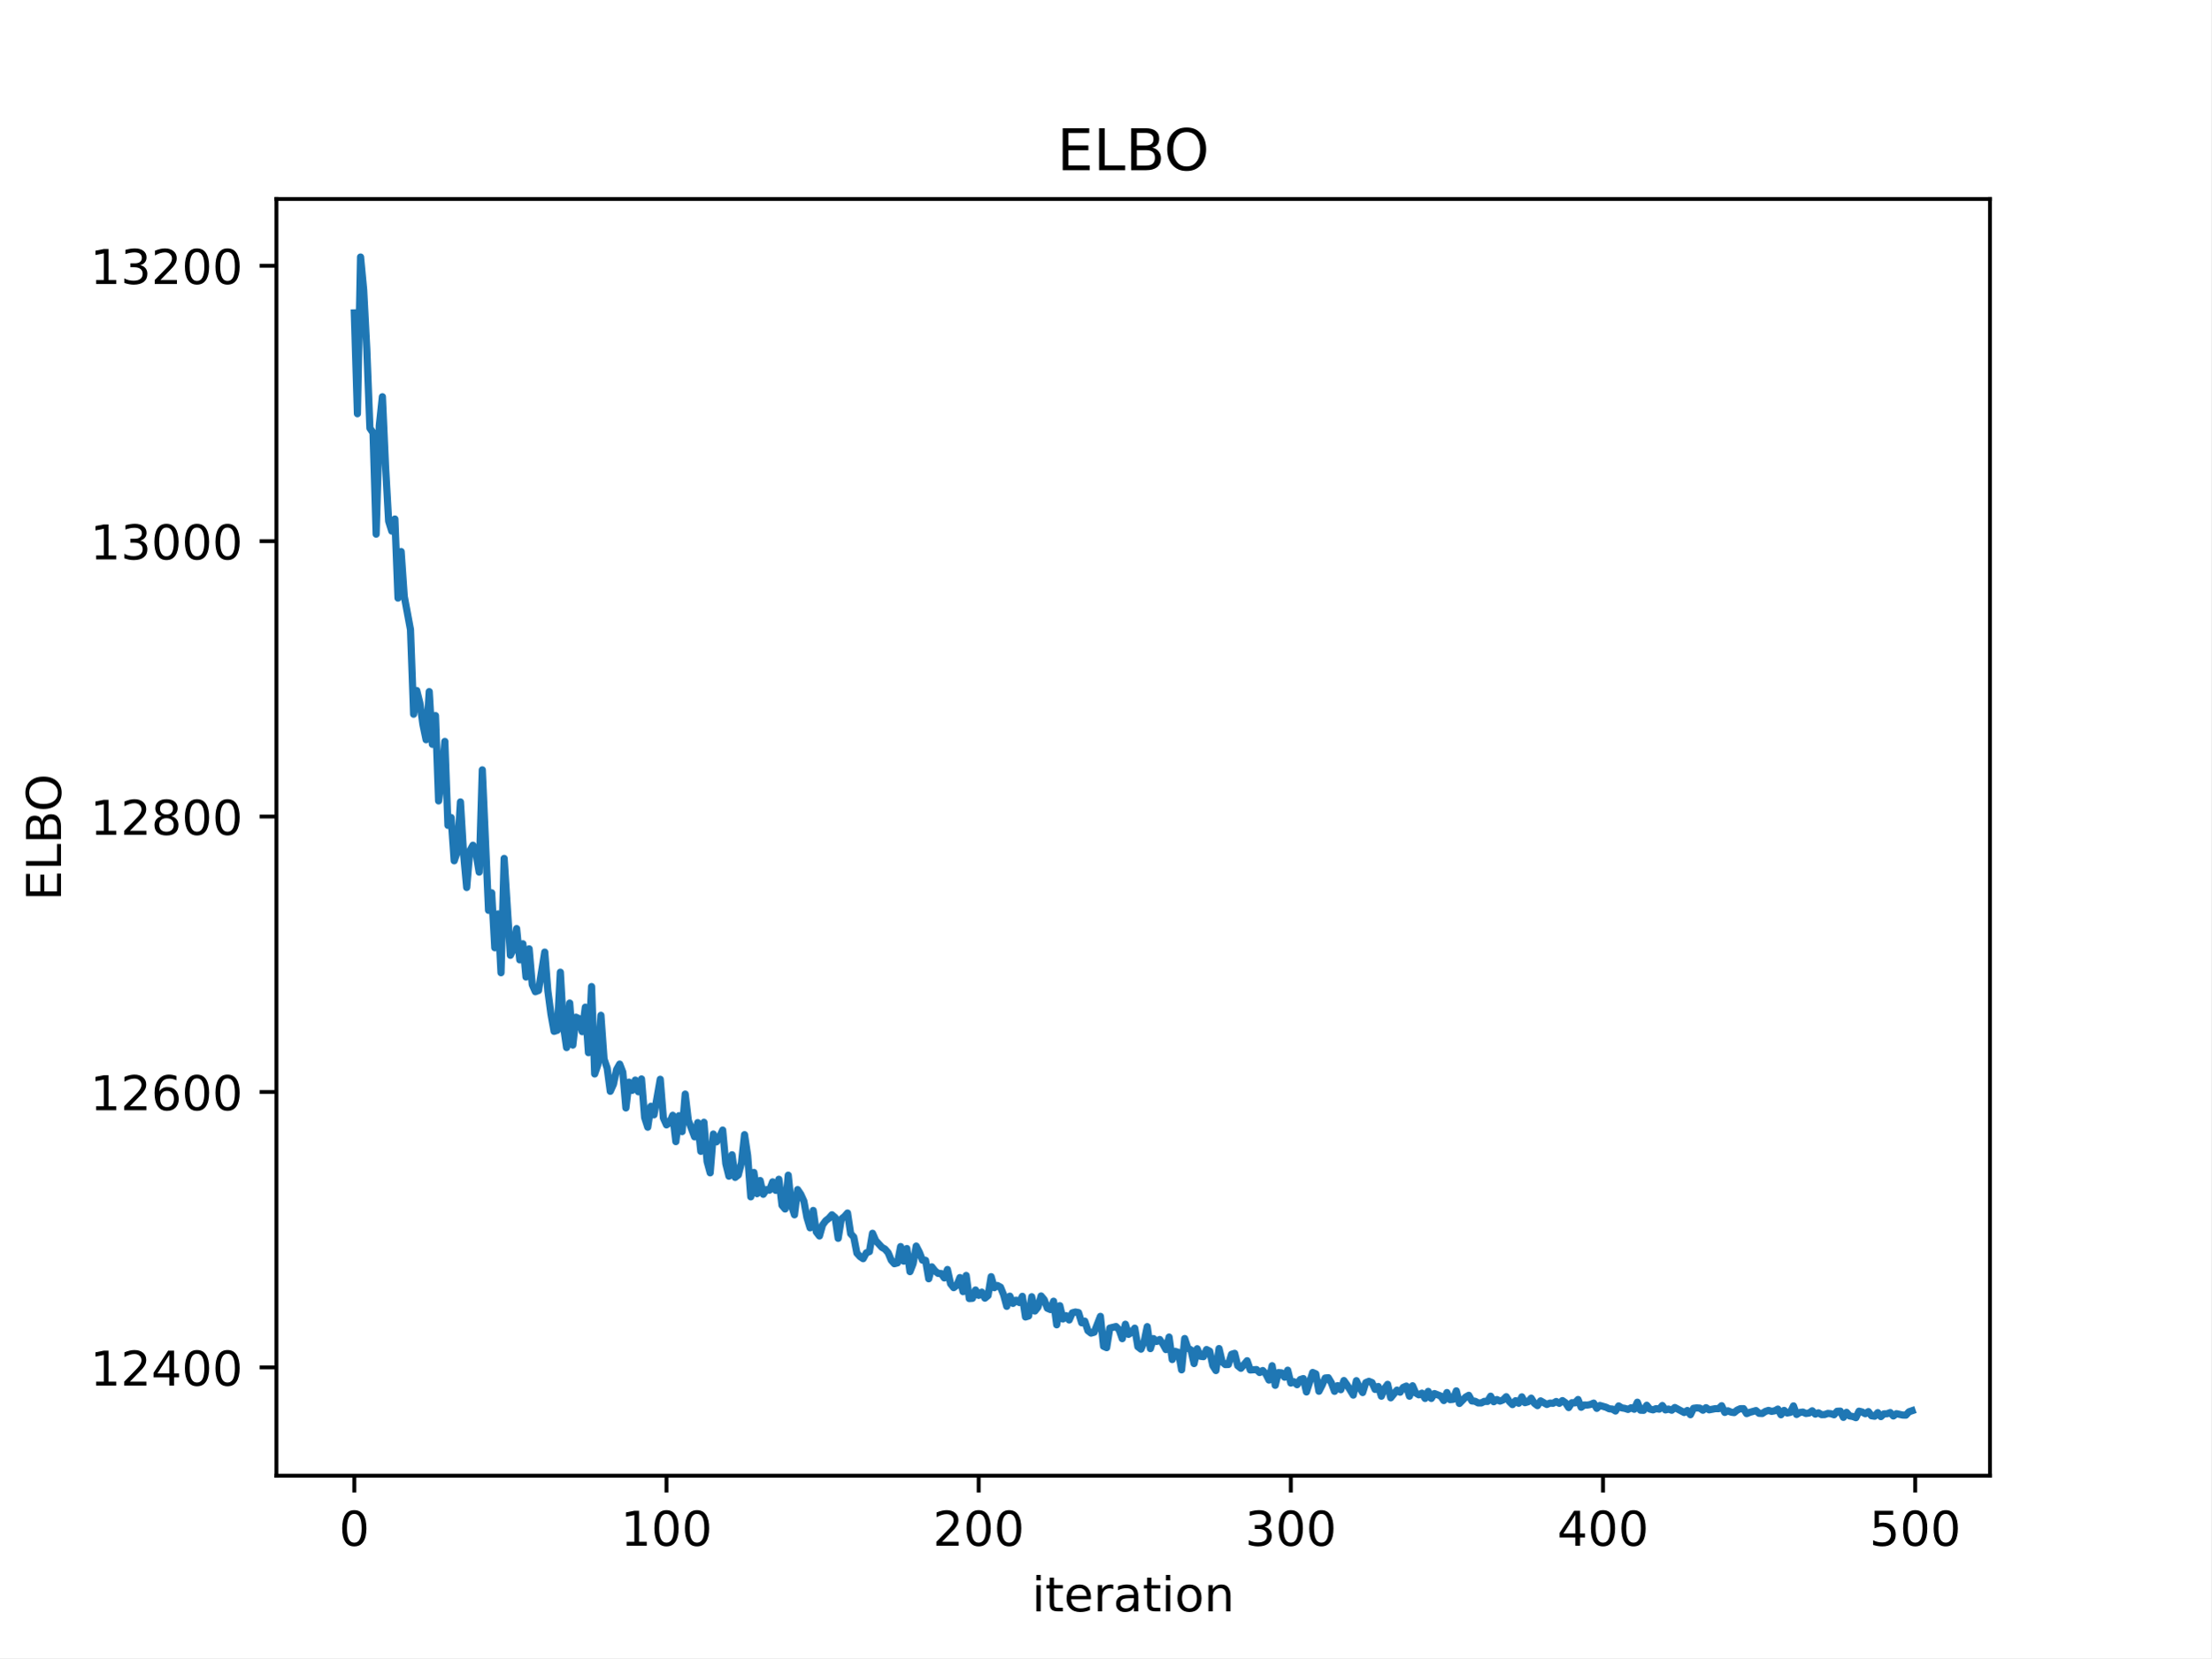
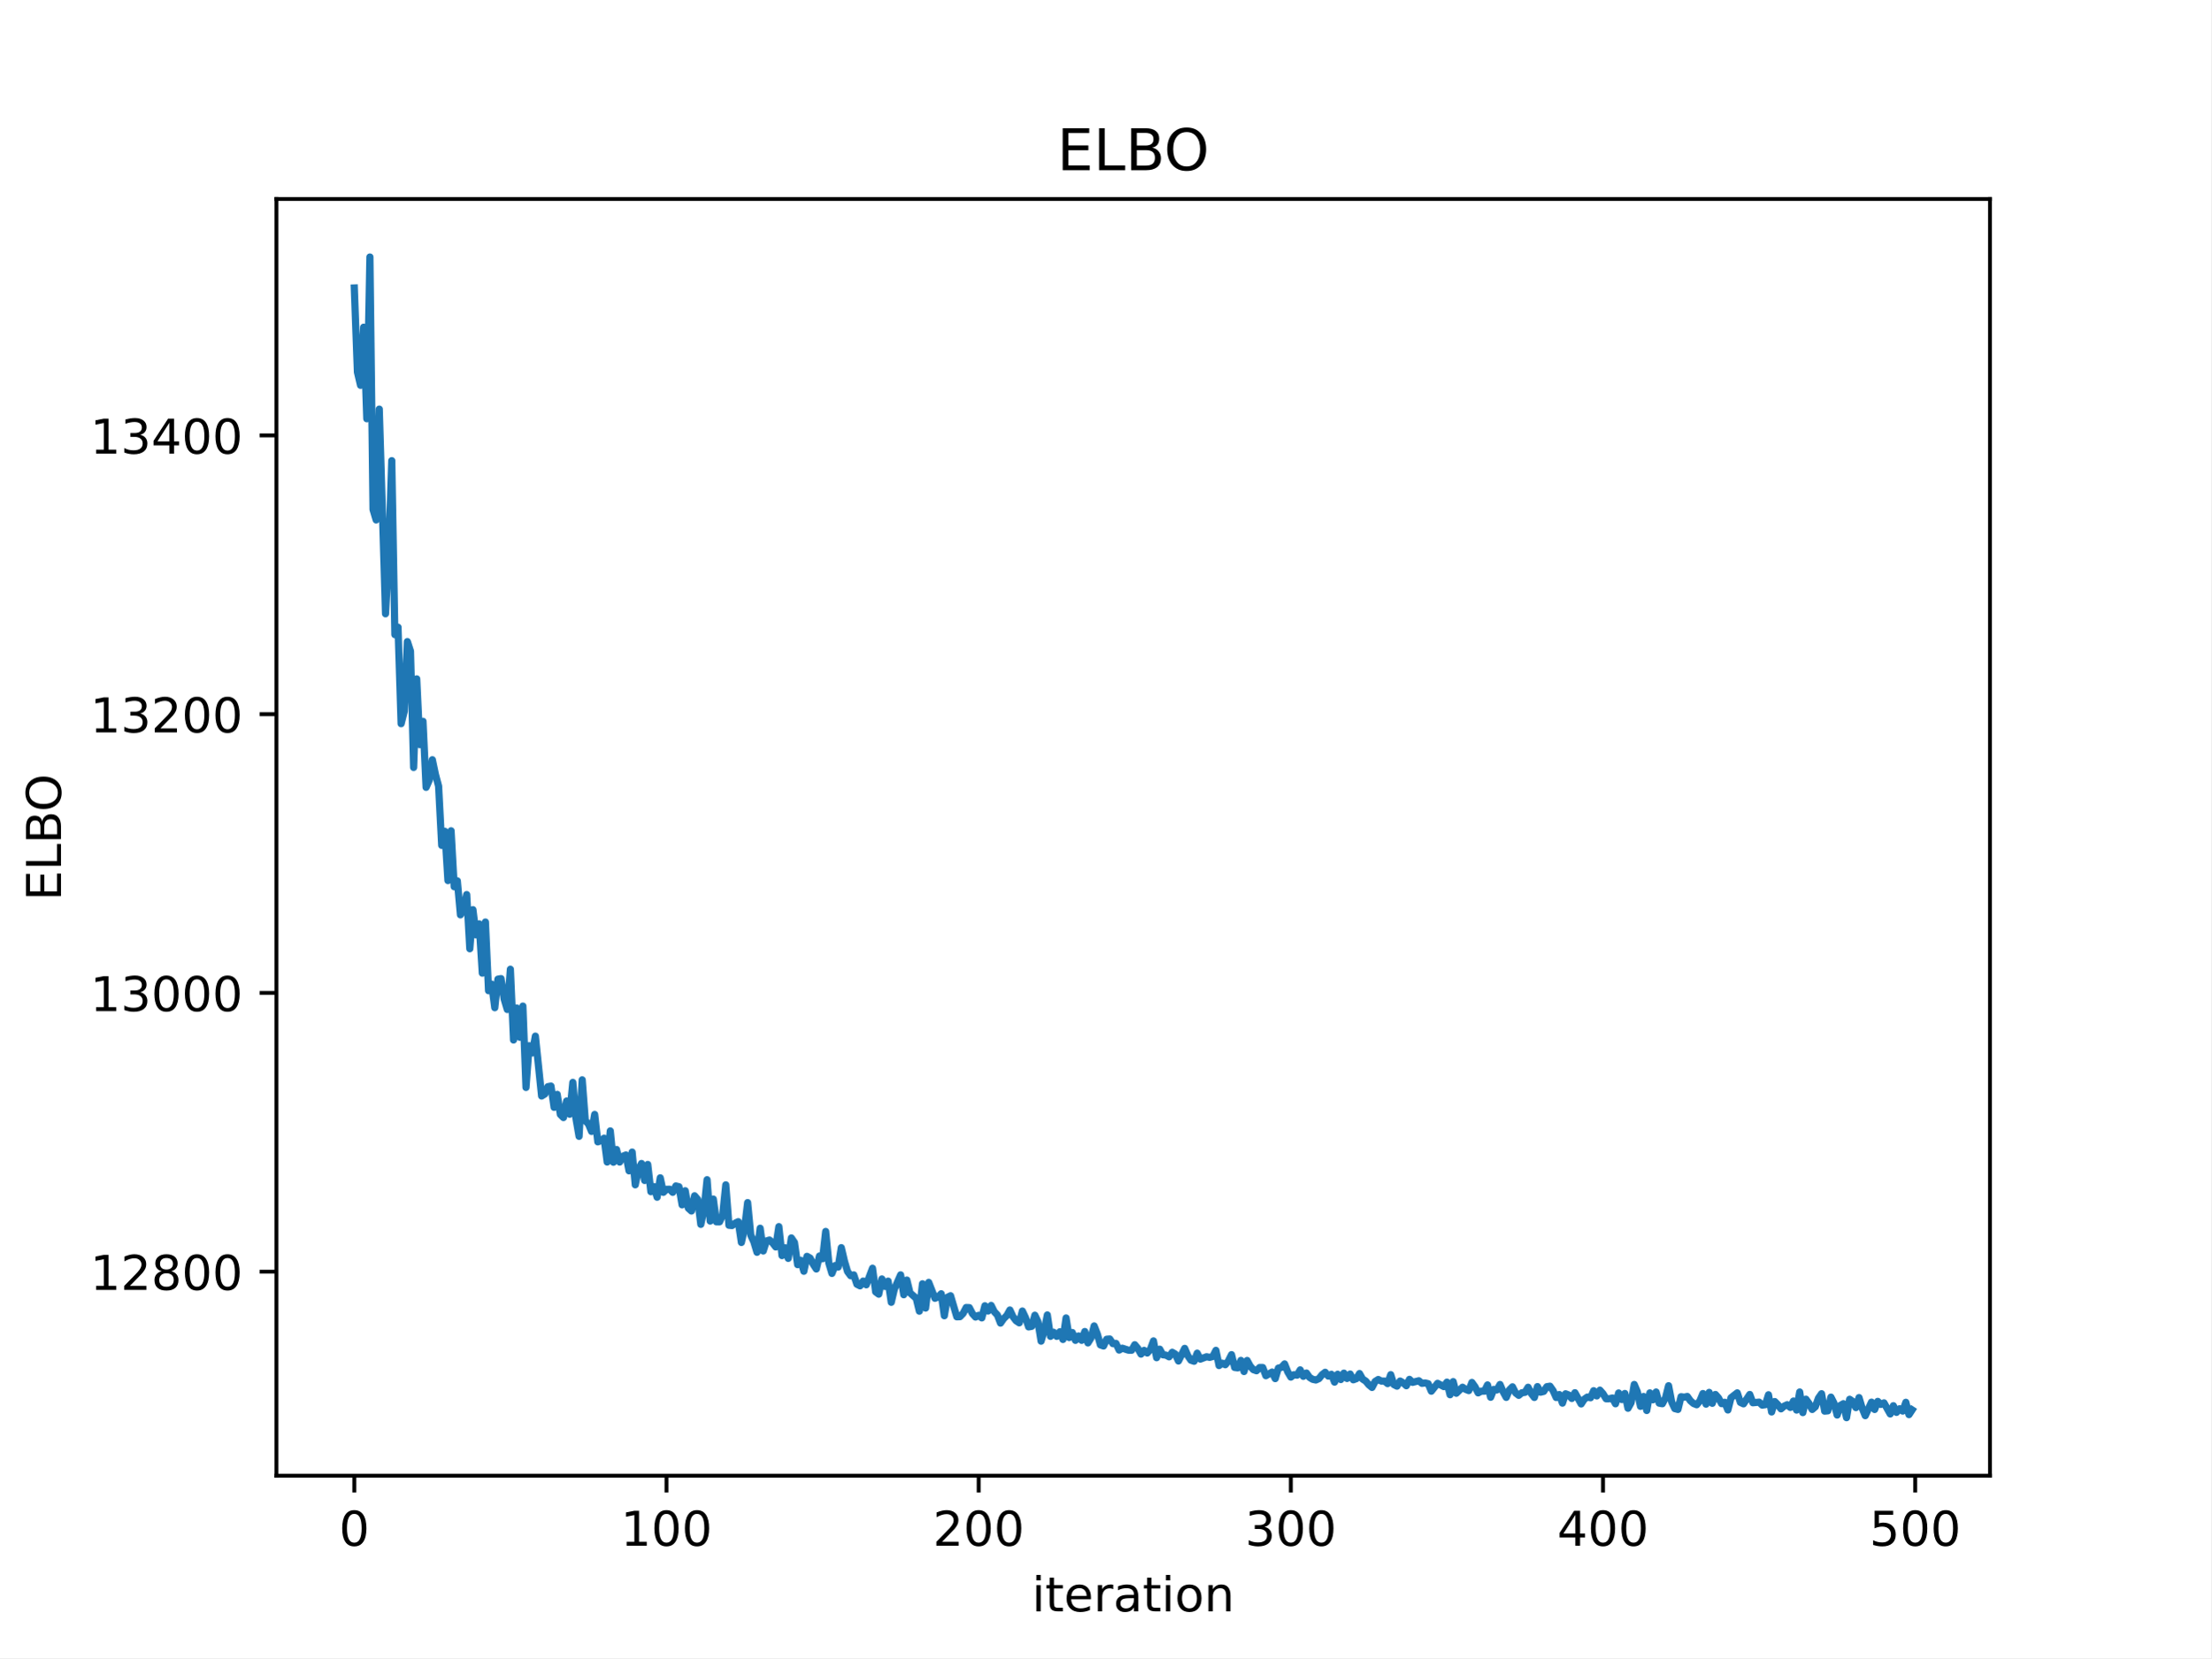
<svg xmlns="http://www.w3.org/2000/svg" xmlns:xlink="http://www.w3.org/1999/xlink" width="460.8pt" height="345.6pt" viewBox="0 0 460.8 345.6" version="1.1">
  <defs>
    <style type="text/css">*{stroke-linejoin: round; stroke-linecap: butt}</style>
  </defs>
  <g id="figure_1">
    <g id="patch_1">
      <path d="M 0 345.6  L 460.8 345.6  L 460.8 0  L 0 0  z " style="fill: #ffffff" />
    </g>
    <g id="axes_1">
      <g id="patch_2">
        <path d="M 57.6 307.584  L 414.72 307.584  L 414.72 41.472  L 57.6 41.472  z " style="fill: #ffffff" />
      </g>
      <g id="matplotlib.axis_1">
        <g id="xtick_1">
          <g id="line2d_1">
            <defs>
-               <path id="mfc7b168727" d="M 0 0  L 0 3.5  " style="stroke: #000000; stroke-width: 0.8" />
-             </defs>
-             <g>
-               <use xlink:href="#mfc7b168727" x="73.833" y="307.584" style="stroke: #000000; stroke-width: 0.8" />
+               <path id="m27b5c0283d" d="M 0 0  L 0 3.5  " style="stroke: #000000; stroke-width: 0.8" />
+             </defs>
+             <g>
+               <use xlink:href="#m27b5c0283d" x="73.833" y="307.584" style="stroke: #000000; stroke-width: 0.8" />
            </g>
          </g>
          <g id="text_1">
            <g transform="translate(70.65148 322.1824) scale(0.1 -0.1)">
              <defs>
                <path id="DejaVuSans-30" d="M 2034 4250  Q 1547 4250 1301 3770  Q 1056 3291 1056 2328  Q 1056 1369 1301 889  Q 1547 409 2034 409  Q 2525 409 2770 889  Q 3016 1369 3016 2328  Q 3016 3291 2770 3770  Q 2525 4250 2034 4250  z M 2034 4750  Q 2819 4750 3233 4129  Q 3647 3509 3647 2328  Q 3647 1150 3233 529  Q 2819 -91 2034 -91  Q 1250 -91 836 529  Q 422 1150 422 2328  Q 422 3509 836 4129  Q 1250 4750 2034 4750  z " transform="scale(0.015625)" />
              </defs>
              <use xlink:href="#DejaVuSans-30" />
            </g>
          </g>
        </g>
        <g id="xtick_2">
          <g id="line2d_2">
            <g>
-               <use xlink:href="#mfc7b168727" x="138.894" y="307.584" style="stroke: #000000; stroke-width: 0.8" />
+               <use xlink:href="#m27b5c0283d" x="138.894" y="307.584" style="stroke: #000000; stroke-width: 0.8" />
            </g>
          </g>
          <g id="text_2">
            <g transform="translate(129.35 322.1824) scale(0.1 -0.1)">
              <defs>
                <path id="DejaVuSans-31" d="M 794 531  L 1825 531  L 1825 4091  L 703 3866  L 703 4441  L 1819 4666  L 2450 4666  L 2450 531  L 3481 531  L 3481 0  L 794 0  L 794 531  z " transform="scale(0.015625)" />
              </defs>
              <use xlink:href="#DejaVuSans-31" />
              <use xlink:href="#DejaVuSans-30" x="63.623" />
              <use xlink:href="#DejaVuSans-30" x="127.246" />
            </g>
          </g>
        </g>
        <g id="xtick_3">
          <g id="line2d_3">
            <g>
-               <use xlink:href="#mfc7b168727" x="203.955" y="307.584" style="stroke: #000000; stroke-width: 0.8" />
+               <use xlink:href="#m27b5c0283d" x="203.955" y="307.584" style="stroke: #000000; stroke-width: 0.8" />
            </g>
          </g>
          <g id="text_3">
            <g transform="translate(194.411 322.1824) scale(0.1 -0.1)">
              <defs>
                <path id="DejaVuSans-32" d="M 1228 531  L 3431 531  L 3431 0  L 469 0  L 469 531  Q 828 903 1448 1529  Q 2069 2156 2228 2338  Q 2531 2678 2651 2914  Q 2772 3150 2772 3378  Q 2772 3750 2511 3984  Q 2250 4219 1831 4219  Q 1534 4219 1204 4116  Q 875 4013 500 3803  L 500 4441  Q 881 4594 1212 4672  Q 1544 4750 1819 4750  Q 2544 4750 2975 4387  Q 3406 4025 3406 3419  Q 3406 3131 3298 2873  Q 3191 2616 2906 2266  Q 2828 2175 2409 1742  Q 1991 1309 1228 531  z " transform="scale(0.015625)" />
              </defs>
              <use xlink:href="#DejaVuSans-32" />
              <use xlink:href="#DejaVuSans-30" x="63.623" />
              <use xlink:href="#DejaVuSans-30" x="127.246" />
            </g>
          </g>
        </g>
        <g id="xtick_4">
          <g id="line2d_4">
            <g>
-               <use xlink:href="#mfc7b168727" x="269.016" y="307.584" style="stroke: #000000; stroke-width: 0.8" />
+               <use xlink:href="#m27b5c0283d" x="269.016" y="307.584" style="stroke: #000000; stroke-width: 0.8" />
            </g>
          </g>
          <g id="text_4">
            <g transform="translate(259.4721 322.1824) scale(0.1 -0.1)">
              <defs>
                <path id="DejaVuSans-33" d="M 2597 2516  Q 3050 2419 3304 2112  Q 3559 1806 3559 1356  Q 3559 666 3084 287  Q 2609 -91 1734 -91  Q 1441 -91 1130 -33  Q 819 25 488 141  L 488 750  Q 750 597 1062 519  Q 1375 441 1716 441  Q 2309 441 2620 675  Q 2931 909 2931 1356  Q 2931 1769 2642 2001  Q 2353 2234 1838 2234  L 1294 2234  L 1294 2753  L 1863 2753  Q 2328 2753 2575 2939  Q 2822 3125 2822 3475  Q 2822 3834 2567 4026  Q 2313 4219 1838 4219  Q 1578 4219 1281 4162  Q 984 4106 628 3988  L 628 4550  Q 988 4650 1302 4700  Q 1616 4750 1894 4750  Q 2613 4750 3031 4423  Q 3450 4097 3450 3541  Q 3450 3153 3228 2886  Q 3006 2619 2597 2516  z " transform="scale(0.015625)" />
              </defs>
              <use xlink:href="#DejaVuSans-33" />
              <use xlink:href="#DejaVuSans-30" x="63.623" />
              <use xlink:href="#DejaVuSans-30" x="127.246" />
            </g>
          </g>
        </g>
        <g id="xtick_5">
          <g id="line2d_5">
            <g>
-               <use xlink:href="#mfc7b168727" x="334.077" y="307.584" style="stroke: #000000; stroke-width: 0.8" />
+               <use xlink:href="#m27b5c0283d" x="334.077" y="307.584" style="stroke: #000000; stroke-width: 0.8" />
            </g>
          </g>
          <g id="text_5">
            <g transform="translate(324.5331 322.1824) scale(0.1 -0.1)">
              <defs>
                <path id="DejaVuSans-34" d="M 2419 4116  L 825 1625  L 2419 1625  L 2419 4116  z M 2253 4666  L 3047 4666  L 3047 1625  L 3713 1625  L 3713 1100  L 3047 1100  L 3047 0  L 2419 0  L 2419 1100  L 313 1100  L 313 1709  L 2253 4666  z " transform="scale(0.015625)" />
              </defs>
              <use xlink:href="#DejaVuSans-34" />
              <use xlink:href="#DejaVuSans-30" x="63.623" />
              <use xlink:href="#DejaVuSans-30" x="127.246" />
            </g>
          </g>
        </g>
        <g id="xtick_6">
          <g id="line2d_6">
            <g>
-               <use xlink:href="#mfc7b168727" x="399.138" y="307.584" style="stroke: #000000; stroke-width: 0.8" />
+               <use xlink:href="#m27b5c0283d" x="399.138" y="307.584" style="stroke: #000000; stroke-width: 0.8" />
            </g>
          </g>
          <g id="text_6">
            <g transform="translate(389.5941 322.1824) scale(0.1 -0.1)">
              <defs>
                <path id="DejaVuSans-35" d="M 691 4666  L 3169 4666  L 3169 4134  L 1269 4134  L 1269 2991  Q 1406 3038 1543 3061  Q 1681 3084 1819 3084  Q 2600 3084 3056 2656  Q 3513 2228 3513 1497  Q 3513 744 3044 326  Q 2575 -91 1722 -91  Q 1428 -91 1123 -41  Q 819 9 494 109  L 494 744  Q 775 591 1075 516  Q 1375 441 1709 441  Q 2250 441 2565 725  Q 2881 1009 2881 1497  Q 2881 1984 2565 2268  Q 2250 2553 1709 2553  Q 1456 2553 1204 2497  Q 953 2441 691 2322  L 691 4666  z " transform="scale(0.015625)" />
              </defs>
              <use xlink:href="#DejaVuSans-35" />
              <use xlink:href="#DejaVuSans-30" x="63.623" />
              <use xlink:href="#DejaVuSans-30" x="127.246" />
            </g>
          </g>
        </g>
        <g id="text_7">
          <g transform="translate(215.0373 335.8606) scale(0.1 -0.1)">
            <defs>
              <path id="DejaVuSans-69" d="M 603 3500  L 1178 3500  L 1178 0  L 603 0  L 603 3500  z M 603 4863  L 1178 4863  L 1178 4134  L 603 4134  L 603 4863  z " transform="scale(0.015625)" />
              <path id="DejaVuSans-74" d="M 1172 4494  L 1172 3500  L 2356 3500  L 2356 3053  L 1172 3053  L 1172 1153  Q 1172 725 1289 603  Q 1406 481 1766 481  L 2356 481  L 2356 0  L 1766 0  Q 1100 0 847 248  Q 594 497 594 1153  L 594 3053  L 172 3053  L 172 3500  L 594 3500  L 594 4494  L 1172 4494  z " transform="scale(0.015625)" />
              <path id="DejaVuSans-65" d="M 3597 1894  L 3597 1613  L 953 1613  Q 991 1019 1311 708  Q 1631 397 2203 397  Q 2534 397 2845 478  Q 3156 559 3463 722  L 3463 178  Q 3153 47 2828 -22  Q 2503 -91 2169 -91  Q 1331 -91 842 396  Q 353 884 353 1716  Q 353 2575 817 3079  Q 1281 3584 2069 3584  Q 2775 3584 3186 3129  Q 3597 2675 3597 1894  z M 3022 2063  Q 3016 2534 2758 2815  Q 2500 3097 2075 3097  Q 1594 3097 1305 2825  Q 1016 2553 972 2059  L 3022 2063  z " transform="scale(0.015625)" />
              <path id="DejaVuSans-72" d="M 2631 2963  Q 2534 3019 2420 3045  Q 2306 3072 2169 3072  Q 1681 3072 1420 2755  Q 1159 2438 1159 1844  L 1159 0  L 581 0  L 581 3500  L 1159 3500  L 1159 2956  Q 1341 3275 1631 3429  Q 1922 3584 2338 3584  Q 2397 3584 2469 3576  Q 2541 3569 2628 3553  L 2631 2963  z " transform="scale(0.015625)" />
              <path id="DejaVuSans-61" d="M 2194 1759  Q 1497 1759 1228 1600  Q 959 1441 959 1056  Q 959 750 1161 570  Q 1363 391 1709 391  Q 2188 391 2477 730  Q 2766 1069 2766 1631  L 2766 1759  L 2194 1759  z M 3341 1997  L 3341 0  L 2766 0  L 2766 531  Q 2569 213 2275 61  Q 1981 -91 1556 -91  Q 1019 -91 701 211  Q 384 513 384 1019  Q 384 1609 779 1909  Q 1175 2209 1959 2209  L 2766 2209  L 2766 2266  Q 2766 2663 2505 2880  Q 2244 3097 1772 3097  Q 1472 3097 1187 3025  Q 903 2953 641 2809  L 641 3341  Q 956 3463 1253 3523  Q 1550 3584 1831 3584  Q 2591 3584 2966 3190  Q 3341 2797 3341 1997  z " transform="scale(0.015625)" />
              <path id="DejaVuSans-6f" d="M 1959 3097  Q 1497 3097 1228 2736  Q 959 2375 959 1747  Q 959 1119 1226 758  Q 1494 397 1959 397  Q 2419 397 2687 759  Q 2956 1122 2956 1747  Q 2956 2369 2687 2733  Q 2419 3097 1959 3097  z M 1959 3584  Q 2709 3584 3137 3096  Q 3566 2609 3566 1747  Q 3566 888 3137 398  Q 2709 -91 1959 -91  Q 1206 -91 779 398  Q 353 888 353 1747  Q 353 2609 779 3096  Q 1206 3584 1959 3584  z " transform="scale(0.015625)" />
              <path id="DejaVuSans-6e" d="M 3513 2113  L 3513 0  L 2938 0  L 2938 2094  Q 2938 2591 2744 2837  Q 2550 3084 2163 3084  Q 1697 3084 1428 2787  Q 1159 2491 1159 1978  L 1159 0  L 581 0  L 581 3500  L 1159 3500  L 1159 2956  Q 1366 3272 1645 3428  Q 1925 3584 2291 3584  Q 2894 3584 3203 3211  Q 3513 2838 3513 2113  z " transform="scale(0.015625)" />
            </defs>
            <use xlink:href="#DejaVuSans-69" />
            <use xlink:href="#DejaVuSans-74" x="27.783" />
            <use xlink:href="#DejaVuSans-65" x="66.992" />
            <use xlink:href="#DejaVuSans-72" x="128.516" />
            <use xlink:href="#DejaVuSans-61" x="169.629" />
            <use xlink:href="#DejaVuSans-74" x="230.908" />
            <use xlink:href="#DejaVuSans-69" x="270.117" />
            <use xlink:href="#DejaVuSans-6f" x="297.9" />
            <use xlink:href="#DejaVuSans-6e" x="359.082" />
          </g>
        </g>
      </g>
      <g id="matplotlib.axis_2">
        <g id="ytick_1">
          <g id="line2d_7">
            <defs>
-               <path id="mdfae0287c6" d="M 0 0  L -3.5 0  " style="stroke: #000000; stroke-width: 0.8" />
-             </defs>
-             <g>
-               <use xlink:href="#mdfae0287c6" x="57.6" y="285.01" style="stroke: #000000; stroke-width: 0.8" />
+               <path id="m2a5026ac86" d="M 0 0  L -3.5 0  " style="stroke: #000000; stroke-width: 0.8" />
+             </defs>
+             <g>
+               <use xlink:href="#m2a5026ac86" x="57.6" y="265.054" style="stroke: #000000; stroke-width: 0.8" />
            </g>
          </g>
          <g id="text_8">
-             <g transform="translate(18.7875 288.8092) scale(0.1 -0.1)">
+             <g transform="translate(18.7875 268.8531) scale(0.1 -0.1)">
+               <defs>
+                 <path id="DejaVuSans-38" d="M 2034 2216  Q 1584 2216 1326 1975  Q 1069 1734 1069 1313  Q 1069 891 1326 650  Q 1584 409 2034 409  Q 2484 409 2743 651  Q 3003 894 3003 1313  Q 3003 1734 2745 1975  Q 2488 2216 2034 2216  z M 1403 2484  Q 997 2584 770 2862  Q 544 3141 544 3541  Q 544 4100 942 4425  Q 1341 4750 2034 4750  Q 2731 4750 3128 4425  Q 3525 4100 3525 3541  Q 3525 3141 3298 2862  Q 3072 2584 2669 2484  Q 3125 2378 3379 2068  Q 3634 1759 3634 1313  Q 3634 634 3220 271  Q 2806 -91 2034 -91  Q 1263 -91 848 271  Q 434 634 434 1313  Q 434 1759 690 2068  Q 947 2378 1403 2484  z M 1172 3481  Q 1172 3119 1398 2916  Q 1625 2713 2034 2713  Q 2441 2713 2670 2916  Q 2900 3119 2900 3481  Q 2900 3844 2670 4047  Q 2441 4250 2034 4250  Q 1625 4250 1398 4047  Q 1172 3844 1172 3481  z " transform="scale(0.015625)" />
+               </defs>
              <use xlink:href="#DejaVuSans-31" />
              <use xlink:href="#DejaVuSans-32" x="63.623" />
-               <use xlink:href="#DejaVuSans-34" x="127.246" />
+               <use xlink:href="#DejaVuSans-38" x="127.246" />
              <use xlink:href="#DejaVuSans-30" x="190.869" />
              <use xlink:href="#DejaVuSans-30" x="254.492" />
            </g>
          </g>
        </g>
        <g id="ytick_2">
          <g id="line2d_8">
            <g>
-               <use xlink:href="#mdfae0287c6" x="57.6" y="227.604" style="stroke: #000000; stroke-width: 0.8" />
+               <use xlink:href="#m2a5026ac86" x="57.6" y="206.951" style="stroke: #000000; stroke-width: 0.8" />
            </g>
          </g>
          <g id="text_9">
-             <g transform="translate(18.7875 231.4033) scale(0.1 -0.1)">
-               <defs>
-                 <path id="DejaVuSans-36" d="M 2113 2584  Q 1688 2584 1439 2293  Q 1191 2003 1191 1497  Q 1191 994 1439 701  Q 1688 409 2113 409  Q 2538 409 2786 701  Q 3034 994 3034 1497  Q 3034 2003 2786 2293  Q 2538 2584 2113 2584  z M 3366 4563  L 3366 3988  Q 3128 4100 2886 4159  Q 2644 4219 2406 4219  Q 1781 4219 1451 3797  Q 1122 3375 1075 2522  Q 1259 2794 1537 2939  Q 1816 3084 2150 3084  Q 2853 3084 3261 2657  Q 3669 2231 3669 1497  Q 3669 778 3244 343  Q 2819 -91 2113 -91  Q 1303 -91 875 529  Q 447 1150 447 2328  Q 447 3434 972 4092  Q 1497 4750 2381 4750  Q 2619 4750 2861 4703  Q 3103 4656 3366 4563  z " transform="scale(0.015625)" />
-               </defs>
-               <use xlink:href="#DejaVuSans-31" />
-               <use xlink:href="#DejaVuSans-32" x="63.623" />
-               <use xlink:href="#DejaVuSans-36" x="127.246" />
+             <g transform="translate(18.7875 210.7505) scale(0.1 -0.1)">
+               <use xlink:href="#DejaVuSans-31" />
+               <use xlink:href="#DejaVuSans-33" x="63.623" />
+               <use xlink:href="#DejaVuSans-30" x="127.246" />
              <use xlink:href="#DejaVuSans-30" x="190.869" />
              <use xlink:href="#DejaVuSans-30" x="254.492" />
            </g>
          </g>
        </g>
        <g id="ytick_3">
          <g id="line2d_9">
            <g>
-               <use xlink:href="#mdfae0287c6" x="57.6" y="170.198" style="stroke: #000000; stroke-width: 0.8" />
+               <use xlink:href="#m2a5026ac86" x="57.6" y="148.849" style="stroke: #000000; stroke-width: 0.8" />
            </g>
          </g>
          <g id="text_10">
-             <g transform="translate(18.7875 173.9974) scale(0.1 -0.1)">
-               <defs>
-                 <path id="DejaVuSans-38" d="M 2034 2216  Q 1584 2216 1326 1975  Q 1069 1734 1069 1313  Q 1069 891 1326 650  Q 1584 409 2034 409  Q 2484 409 2743 651  Q 3003 894 3003 1313  Q 3003 1734 2745 1975  Q 2488 2216 2034 2216  z M 1403 2484  Q 997 2584 770 2862  Q 544 3141 544 3541  Q 544 4100 942 4425  Q 1341 4750 2034 4750  Q 2731 4750 3128 4425  Q 3525 4100 3525 3541  Q 3525 3141 3298 2862  Q 3072 2584 2669 2484  Q 3125 2378 3379 2068  Q 3634 1759 3634 1313  Q 3634 634 3220 271  Q 2806 -91 2034 -91  Q 1263 -91 848 271  Q 434 634 434 1313  Q 434 1759 690 2068  Q 947 2378 1403 2484  z M 1172 3481  Q 1172 3119 1398 2916  Q 1625 2713 2034 2713  Q 2441 2713 2670 2916  Q 2900 3119 2900 3481  Q 2900 3844 2670 4047  Q 2441 4250 2034 4250  Q 1625 4250 1398 4047  Q 1172 3844 1172 3481  z " transform="scale(0.015625)" />
-               </defs>
-               <use xlink:href="#DejaVuSans-31" />
-               <use xlink:href="#DejaVuSans-32" x="63.623" />
-               <use xlink:href="#DejaVuSans-38" x="127.246" />
+             <g transform="translate(18.7875 152.6479) scale(0.1 -0.1)">
+               <use xlink:href="#DejaVuSans-31" />
+               <use xlink:href="#DejaVuSans-33" x="63.623" />
+               <use xlink:href="#DejaVuSans-32" x="127.246" />
              <use xlink:href="#DejaVuSans-30" x="190.869" />
              <use xlink:href="#DejaVuSans-30" x="254.492" />
            </g>
          </g>
        </g>
        <g id="ytick_4">
          <g id="line2d_10">
            <g>
-               <use xlink:href="#mdfae0287c6" x="57.6" y="112.792" style="stroke: #000000; stroke-width: 0.8" />
+               <use xlink:href="#m2a5026ac86" x="57.6" y="90.746" style="stroke: #000000; stroke-width: 0.8" />
            </g>
          </g>
          <g id="text_11">
-             <g transform="translate(18.7875 116.5915) scale(0.1 -0.1)">
+             <g transform="translate(18.7875 94.54524) scale(0.1 -0.1)">
              <use xlink:href="#DejaVuSans-31" />
              <use xlink:href="#DejaVuSans-33" x="63.623" />
-               <use xlink:href="#DejaVuSans-30" x="127.246" />
-               <use xlink:href="#DejaVuSans-30" x="190.869" />
-               <use xlink:href="#DejaVuSans-30" x="254.492" />
-             </g>
-           </g>
-         </g>
-         <g id="ytick_5">
-           <g id="line2d_11">
-             <g>
-               <use xlink:href="#mdfae0287c6" x="57.6" y="55.386" style="stroke: #000000; stroke-width: 0.8" />
-             </g>
-           </g>
-           <g id="text_12">
-             <g transform="translate(18.7875 59.18554) scale(0.1 -0.1)">
-               <use xlink:href="#DejaVuSans-31" />
-               <use xlink:href="#DejaVuSans-33" x="63.623" />
-               <use xlink:href="#DejaVuSans-32" x="127.246" />
-               <use xlink:href="#DejaVuSans-30" x="190.869" />
-               <use xlink:href="#DejaVuSans-30" x="254.492" />
-             </g>
-           </g>
-         </g>
-         <g id="text_13">
+               <use xlink:href="#DejaVuSans-34" x="127.246" />
+               <use xlink:href="#DejaVuSans-30" x="190.869" />
+               <use xlink:href="#DejaVuSans-30" x="254.492" />
+             </g>
+           </g>
+         </g>
+         <g id="text_12">
          <g transform="translate(12.70781 187.7522) rotate(-90) scale(0.1 -0.1)">
            <defs>
              <path id="DejaVuSans-45" d="M 628 4666  L 3578 4666  L 3578 4134  L 1259 4134  L 1259 2753  L 3481 2753  L 3481 2222  L 1259 2222  L 1259 531  L 3634 531  L 3634 0  L 628 0  L 628 4666  z " transform="scale(0.015625)" />
              <path id="DejaVuSans-4c" d="M 628 4666  L 1259 4666  L 1259 531  L 3531 531  L 3531 0  L 628 0  L 628 4666  z " transform="scale(0.015625)" />
              <path id="DejaVuSans-42" d="M 1259 2228  L 1259 519  L 2272 519  Q 2781 519 3026 730  Q 3272 941 3272 1375  Q 3272 1813 3026 2020  Q 2781 2228 2272 2228  L 1259 2228  z M 1259 4147  L 1259 2741  L 2194 2741  Q 2656 2741 2882 2914  Q 3109 3088 3109 3444  Q 3109 3797 2882 3972  Q 2656 4147 2194 4147  L 1259 4147  z M 628 4666  L 2241 4666  Q 2963 4666 3353 4366  Q 3744 4066 3744 3513  Q 3744 3084 3544 2831  Q 3344 2578 2956 2516  Q 3422 2416 3680 2098  Q 3938 1781 3938 1306  Q 3938 681 3513 340  Q 3088 0 2303 0  L 628 0  L 628 4666  z " transform="scale(0.015625)" />
              <path id="DejaVuSans-4f" d="M 2522 4238  Q 1834 4238 1429 3725  Q 1025 3213 1025 2328  Q 1025 1447 1429 934  Q 1834 422 2522 422  Q 3209 422 3611 934  Q 4013 1447 4013 2328  Q 4013 3213 3611 3725  Q 3209 4238 2522 4238  z M 2522 4750  Q 3503 4750 4090 4092  Q 4678 3434 4678 2328  Q 4678 1225 4090 567  Q 3503 -91 2522 -91  Q 1538 -91 948 565  Q 359 1222 359 2328  Q 359 3434 948 4092  Q 1538 4750 2522 4750  z " transform="scale(0.015625)" />
            </defs>
            <use xlink:href="#DejaVuSans-45" />
            <use xlink:href="#DejaVuSans-4c" x="63.184" />
            <use xlink:href="#DejaVuSans-42" x="118.896" />
            <use xlink:href="#DejaVuSans-4f" x="185.75" />
          </g>
        </g>
      </g>
-       <g id="line2d_12">
-         <path d="M 73.833 65.215  L 74.483 86.227  L 75.134 53.568  L 75.785 60.397  L 76.435 72.72  L 77.086 89.247  L 77.736 90.201  L 78.387 111.331  L 79.038 88.74  L 79.688 82.688  L 80.339 97.121  L 80.989 108.63  L 81.64 110.693  L 82.291 108.175  L 82.941 124.655  L 83.592 114.956  L 84.242 124.292  L 85.544 131.24  L 86.194 148.865  L 86.845 143.926  L 87.496 146.517  L 88.146 151.105  L 88.797 154.189  L 89.447 144.153  L 90.098 155.135  L 90.749 149.149  L 91.399 166.937  L 92.05 161.873  L 92.7 154.533  L 93.351 172.035  L 94.002 170.392  L 94.652 179.415  L 95.303 177.515  L 95.953 167.151  L 96.604 177.966  L 97.255 184.986  L 97.905 177.355  L 98.556 176.175  L 99.207 177.955  L 99.857 181.777  L 100.508 160.463  L 101.809 189.746  L 102.46 186.091  L 103.11 197.54  L 103.761 190.488  L 104.411 202.746  L 105.062 178.92  L 106.363 199.118  L 107.014 197.749  L 107.664 193.548  L 108.315 200.069  L 108.966 196.713  L 109.616 203.646  L 110.267 197.768  L 110.918 205.232  L 111.568 206.711  L 112.219 206.462  L 113.52 198.447  L 114.171 206.523  L 114.821 211.401  L 115.472 214.971  L 116.122 214.756  L 116.773 202.636  L 117.424 213.93  L 118.074 218.355  L 118.725 209.064  L 119.375 217.832  L 120.026 212.015  L 120.677 212.319  L 121.327 215.033  L 121.978 209.936  L 122.629 219.416  L 123.279 205.63  L 123.93 223.847  L 124.58 221.957  L 125.231 211.625  L 125.882 220.737  L 126.532 222.634  L 127.183 227.466  L 127.833 226.011  L 128.484 222.959  L 129.135 221.79  L 129.785 223.47  L 130.436 230.934  L 131.086 225.547  L 131.737 227.275  L 132.388 225.124  L 133.038 227.556  L 133.689 224.886  L 134.339 232.935  L 134.99 234.945  L 135.641 230.59  L 136.291 232.369  L 137.593 224.954  L 138.243 233.014  L 138.894 234.465  L 139.544 234.012  L 140.195 232.465  L 140.846 237.949  L 141.496 232.546  L 142.147 235.871  L 142.797 228.04  L 143.448 233.524  L 144.749 236.957  L 145.4 233.991  L 146.05 239.977  L 146.701 233.922  L 147.352 242.093  L 148.002 244.457  L 148.653 236.369  L 149.304 238.003  L 149.954 236.959  L 150.605 235.549  L 151.255 242.561  L 151.906 245.161  L 152.557 240.693  L 153.207 245.414  L 153.858 244.908  L 154.508 242.412  L 155.159 236.503  L 155.81 240.853  L 156.46 249.46  L 157.111 244.372  L 157.761 248.806  L 158.412 246.064  L 159.063 248.929  L 159.713 247.955  L 160.364 248.071  L 161.015 246.337  L 161.665 248.114  L 162.316 245.792  L 162.966 251.228  L 163.617 251.998  L 164.268 244.949  L 164.918 251.216  L 165.569 253.209  L 166.219 247.953  L 166.87 248.905  L 167.521 250.338  L 168.171 253.794  L 168.822 255.925  L 169.472 252.296  L 170.123 256.781  L 170.774 257.624  L 171.424 255.322  L 172.075 254.448  L 172.725 253.937  L 173.376 253.204  L 174.027 253.757  L 174.677 258.117  L 175.328 254.084  L 175.979 253.575  L 176.629 252.832  L 177.28 257.147  L 177.93 257.854  L 178.581 261.201  L 179.232 261.914  L 179.882 262.353  L 180.533 261.139  L 181.183 260.889  L 181.834 257.048  L 182.485 258.568  L 183.786 259.988  L 184.436 260.352  L 185.087 261.109  L 185.738 262.671  L 186.388 263.402  L 187.039 263.226  L 187.69 259.826  L 188.34 262.874  L 188.991 260.236  L 189.641 265.053  L 190.292 263.368  L 190.943 259.724  L 191.593 260.999  L 192.244 262.669  L 192.894 262.699  L 193.545 266.54  L 194.196 264.054  L 194.846 264.886  L 195.497 265.419  L 196.147 265.45  L 196.798 266.367  L 197.449 264.601  L 198.099 267.578  L 198.75 268.391  L 199.401 267.905  L 200.051 266.284  L 200.702 269.225  L 201.352 265.849  L 202.003 270.67  L 202.654 270.62  L 203.304 268.875  L 203.955 269.993  L 204.605 269.326  L 205.256 270.584  L 205.907 270.043  L 206.557 266.102  L 207.208 268.398  L 207.858 267.939  L 208.509 268.284  L 209.16 269.896  L 209.81 272.292  L 210.461 270.16  L 211.112 271.67  L 211.762 271.012  L 212.413 271.483  L 213.063 270.196  L 213.714 274.503  L 214.365 274.298  L 215.015 270.282  L 215.666 273.265  L 216.316 272.452  L 216.967 270.123  L 217.618 270.895  L 218.268 272.681  L 218.919 272.956  L 219.569 271.214  L 220.22 276.135  L 220.871 272.15  L 221.521 274.92  L 222.172 274.223  L 222.822 275.13  L 223.473 273.641  L 224.124 273.462  L 224.774 273.59  L 225.425 275.722  L 226.076 275.376  L 226.726 277.365  L 227.377 277.868  L 228.027 277.682  L 229.329 274.369  L 229.979 280.611  L 230.63 280.901  L 231.28 276.82  L 232.582 276.495  L 233.232 277.178  L 233.883 279.026  L 234.533 276.011  L 235.184 278.128  L 235.835 277.684  L 236.485 276.836  L 237.136 280.706  L 237.787 281.212  L 238.437 279.597  L 239.088 276.515  L 239.738 281.097  L 240.389 279.01  L 241.04 279.607  L 241.69 279.196  L 242.341 280.116  L 242.991 281.302  L 243.642 278.69  L 244.293 283.377  L 244.943 281.678  L 245.594 281.888  L 246.244 285.522  L 246.895 278.992  L 247.546 281.006  L 248.196 281.379  L 248.847 284.213  L 249.498 281.127  L 250.148 282.687  L 250.799 282.771  L 251.449 281.291  L 252.1 281.633  L 252.751 284.641  L 253.401 285.669  L 254.052 281.084  L 254.702 283.843  L 255.353 284.427  L 256.004 284.404  L 256.654 282.283  L 257.305 282.079  L 257.955 284.671  L 258.606 285.203  L 259.907 283.621  L 260.558 285.551  L 261.859 285.46  L 262.51 286.082  L 263.16 285.661  L 263.811 286.359  L 264.462 287.654  L 265.112 284.662  L 265.763 288.748  L 266.413 286.098  L 267.064 286.146  L 267.715 287.053  L 268.365 285.592  L 269.016 288.276  L 269.666 287.993  L 270.317 288.622  L 270.968 287.55  L 271.618 287.343  L 272.269 290.13  L 273.57 286.07  L 274.221 286.359  L 274.871 289.99  L 275.522 288.731  L 276.173 287.227  L 276.823 287.161  L 277.474 288.249  L 278.124 290.006  L 278.775 288.809  L 279.426 289.664  L 280.076 287.754  L 280.727 288.664  L 282.028 290.788  L 282.679 287.776  L 283.329 289.185  L 283.98 290.254  L 284.63 288.188  L 285.281 287.914  L 285.932 288.178  L 286.582 289.601  L 287.233 288.987  L 287.884 291.017  L 288.534 289.434  L 289.185 288.538  L 289.835 291.353  L 291.137 289.746  L 291.787 290.19  L 292.438 289.186  L 293.088 288.903  L 293.739 291.016  L 294.39 288.843  L 295.04 290.348  L 295.691 290.73  L 296.341 290.375  L 296.992 291.488  L 297.643 290.012  L 298.293 291.485  L 298.944 290.466  L 300.245 290.978  L 300.896 291.922  L 301.546 290.252  L 302.197 291.735  L 302.848 291.668  L 303.498 289.902  L 304.149 292.527  L 305.45 291.196  L 306.101 290.831  L 306.751 292.007  L 307.402 292.059  L 308.052 292.418  L 308.703 292.419  L 309.354 292.082  L 310.004 292.106  L 310.655 291.012  L 311.305 292.167  L 311.956 291.712  L 312.607 292.036  L 313.257 291.782  L 313.908 291.119  L 314.559 292.129  L 315.209 292.768  L 315.86 291.947  L 316.51 292.489  L 317.161 291.15  L 317.812 292.362  L 318.462 292.17  L 319.113 291.428  L 319.763 292.487  L 320.414 292.985  L 321.065 291.991  L 322.366 292.739  L 323.016 292.45  L 323.667 292.491  L 324.318 292.115  L 324.968 292.503  L 325.619 291.93  L 326.27 292.389  L 326.92 293.386  L 327.571 292.38  L 328.221 292.404  L 328.872 291.699  L 329.523 293.323  L 330.173 292.844  L 330.824 292.861  L 331.474 292.741  L 332.125 292.45  L 332.776 293.55  L 333.426 292.944  L 334.727 293.325  L 335.378 293.647  L 336.029 293.699  L 336.679 294.104  L 337.33 293.041  L 337.981 293.451  L 338.631 293.552  L 339.282 293.77  L 339.932 293.421  L 340.583 293.731  L 341.234 292.266  L 341.884 293.929  L 342.535 293.954  L 343.185 292.903  L 343.836 293.694  L 344.487 293.862  L 345.137 293.6  L 345.788 293.714  L 346.438 292.96  L 347.089 293.873  L 347.74 293.696  L 348.39 293.938  L 349.041 293.371  L 350.993 294.42  L 351.643 293.998  L 352.294 294.874  L 352.945 293.533  L 353.595 293.454  L 354.246 293.501  L 354.896 293.936  L 355.547 293.407  L 356.198 293.857  L 357.499 293.604  L 358.149 293.619  L 358.8 293.001  L 359.451 294.397  L 360.101 294.056  L 360.752 294.336  L 361.402 294.44  L 362.053 293.9  L 362.704 293.613  L 363.354 293.605  L 364.005 294.65  L 364.656 294.383  L 365.957 294.008  L 366.607 294.59  L 367.258 294.624  L 367.909 294.191  L 368.559 293.972  L 369.21 294.177  L 369.86 294.058  L 370.511 293.699  L 371.162 294.885  L 371.812 293.974  L 372.463 294.522  L 373.113 294.389  L 373.764 293.036  L 374.415 294.825  L 375.065 294.41  L 375.716 294.321  L 376.367 294.621  L 377.017 294.524  L 377.668 294.058  L 378.318 294.753  L 378.969 294.479  L 379.62 294.864  L 380.27 294.846  L 380.921 294.601  L 381.571 294.665  L 382.222 294.885  L 382.873 294.152  L 383.523 294.125  L 384.174 295.424  L 384.824 294.385  L 385.475 295.133  L 386.126 295.24  L 386.776 295.488  L 387.427 294.136  L 388.078 294.307  L 388.728 294.67  L 389.379 294.23  L 390.029 295.092  L 390.68 295.19  L 391.331 294.442  L 391.981 295.265  L 392.632 294.691  L 393.282 294.677  L 393.933 294.427  L 394.584 295.136  L 395.234 294.659  L 396.535 294.949  L 397.186 294.967  L 397.837 294.266  L 398.487 294.039  L 398.487 294.039  " clip-path="url(#pea51bdbcc2)" style="fill: none; stroke: #1f77b4; stroke-width: 1.5; stroke-linecap: square" />
+       <g id="line2d_11">
+         <path d="M 73.833 60.021  L 74.483 77.558  L 75.134 80.308  L 75.785 68.196  L 76.435 87.279  L 77.086 53.568  L 77.736 106.197  L 78.387 108.365  L 79.038 85.27  L 80.339 127.925  L 80.989 115.519  L 81.64 96.012  L 82.291 132.281  L 82.941 130.721  L 83.592 150.843  L 84.242 148.28  L 84.893 133.724  L 85.544 135.726  L 86.194 159.962  L 86.845 141.5  L 87.496 155.201  L 88.146 150.339  L 88.797 164.111  L 89.447 162.624  L 90.098 158.351  L 90.749 161.438  L 91.399 163.858  L 92.05 176.199  L 92.7 173.274  L 93.351 183.537  L 94.002 173.164  L 94.652 184.823  L 95.303 183.591  L 95.953 190.689  L 96.604 189.557  L 97.255 186.451  L 97.905 197.749  L 98.556 189.602  L 99.207 194.858  L 99.857 192.561  L 100.508 202.832  L 101.158 192.18  L 101.809 206.497  L 102.46 205.132  L 103.11 210.041  L 103.761 204.089  L 104.411 203.97  L 105.062 208.236  L 105.713 210.412  L 106.363 202.025  L 107.014 216.768  L 107.664 210.092  L 108.315 216.196  L 108.966 209.701  L 109.616 226.662  L 110.267 217.954  L 110.918 219.468  L 111.568 215.964  L 112.869 228.44  L 113.52 228.048  L 114.171 226.496  L 114.821 226.369  L 115.472 230.811  L 116.122 228.1  L 116.773 232.291  L 117.424 232.936  L 118.074 229.491  L 118.725 232.247  L 119.375 225.608  L 120.026 233.143  L 120.677 236.851  L 121.327 225.073  L 121.978 233.585  L 122.629 234.266  L 123.279 235.831  L 123.93 232.287  L 124.58 237.999  L 125.231 237.749  L 125.882 237.246  L 126.532 242.209  L 127.183 235.72  L 127.833 242.25  L 128.484 239.588  L 129.135 242.217  L 129.785 240.997  L 130.436 240.733  L 131.086 244.039  L 131.737 240.132  L 132.388 246.959  L 133.038 243.76  L 133.689 242.508  L 134.339 246.048  L 134.99 242.709  L 135.641 248.39  L 136.291 247.326  L 136.942 249.542  L 137.593 245.496  L 138.243 248.526  L 138.894 247.889  L 139.544 247.873  L 140.195 248.524  L 140.846 247.19  L 141.496 247.351  L 142.147 251.135  L 142.797 248.187  L 143.448 251.828  L 144.099 252.413  L 144.749 249.24  L 145.4 250.004  L 146.05 255.201  L 146.701 252.163  L 147.352 245.891  L 148.002 254.516  L 148.653 249.93  L 149.304 254.673  L 149.954 254.675  L 150.605 253.205  L 151.255 246.959  L 151.906 255.386  L 152.557 255.441  L 153.207 254.944  L 153.858 254.636  L 154.508 258.974  L 155.159 256.021  L 155.81 250.661  L 156.46 257.451  L 157.111 258.869  L 157.761 261.025  L 158.412 256.009  L 159.063 260.75  L 159.713 258.655  L 160.364 258.462  L 161.015 259.065  L 161.665 259.908  L 162.316 255.674  L 162.966 261.708  L 163.617 260.085  L 164.268 262.289  L 164.918 258.029  L 165.569 258.98  L 166.219 263.592  L 166.87 262.694  L 167.521 264.972  L 168.171 261.861  L 168.822 262.22  L 169.472 263.506  L 170.123 264.501  L 170.774 261.792  L 171.424 262.371  L 172.075 256.67  L 172.725 263.26  L 173.376 265.426  L 174.027 263.794  L 174.677 264.102  L 175.328 260.053  L 175.979 262.843  L 176.629 265.03  L 177.28 265.91  L 177.93 265.729  L 178.581 267.68  L 179.232 268.013  L 179.882 267.018  L 180.533 267.8  L 181.834 264.342  L 182.485 269.266  L 183.135 269.751  L 183.786 266.575  L 184.436 268.126  L 185.087 267.031  L 185.738 271.443  L 186.388 268.683  L 187.69 265.725  L 188.34 269.866  L 188.991 266.804  L 189.641 269.472  L 190.943 270.614  L 191.593 273.294  L 192.244 267.584  L 192.894 272.647  L 193.545 267.295  L 194.846 270.614  L 195.497 270.319  L 196.147 269.662  L 196.798 274.247  L 197.449 270.403  L 198.099 270.076  L 199.401 274.465  L 200.051 274.441  L 200.702 273.771  L 201.352 272.527  L 202.003 272.549  L 202.654 273.807  L 203.304 274.517  L 203.955 274.159  L 204.605 274.694  L 205.256 272.166  L 205.907 273.266  L 206.557 272.096  L 207.208 273.403  L 207.858 274.09  L 208.509 275.782  L 209.16 274.847  L 209.81 274.212  L 210.461 273.045  L 211.112 274.443  L 211.762 275.294  L 212.413 275.726  L 213.063 273.262  L 213.714 274.636  L 214.365 276.573  L 215.015 276.45  L 215.666 274.134  L 216.316 275.489  L 216.967 279.542  L 217.618 277.341  L 218.268 274.079  L 218.919 278.543  L 219.569 277.685  L 220.22 278.545  L 220.871 277.586  L 221.521 279.187  L 222.172 274.702  L 222.822 278.797  L 223.473 277.74  L 224.124 279.372  L 224.774 278.453  L 225.425 279.371  L 226.076 277.528  L 226.726 279.909  L 227.377 278.865  L 228.027 276.368  L 228.678 278.041  L 229.329 280.325  L 229.979 280.554  L 230.63 279.142  L 231.28 279.09  L 231.931 280.061  L 232.582 280.019  L 233.232 281.404  L 233.883 281.003  L 235.184 281.43  L 235.835 281.435  L 236.485 280.284  L 237.136 281.057  L 237.787 282.244  L 238.437 281.466  L 239.088 282.017  L 239.738 281.254  L 240.389 279.491  L 241.04 282.99  L 241.69 281.211  L 242.341 282.385  L 242.991 282.449  L 243.642 282.807  L 244.293 281.863  L 244.943 282.243  L 245.594 283.681  L 246.895 281.042  L 247.546 282.583  L 248.196 283.514  L 248.847 283.739  L 249.498 282.044  L 250.148 283.29  L 251.449 282.789  L 252.1 282.922  L 252.751 282.734  L 253.401 281.459  L 254.052 284.63  L 254.702 284.118  L 255.353 284.453  L 256.004 283.662  L 256.654 282.354  L 257.305 285.029  L 257.955 285.114  L 258.606 283.553  L 259.257 285.869  L 259.907 283.565  L 260.558 284.769  L 261.208 285.482  L 261.859 285.709  L 262.51 285.033  L 263.16 285.036  L 263.811 286.748  L 265.112 285.978  L 265.763 287.349  L 266.413 285.159  L 267.064 285.006  L 267.715 284.282  L 268.365 285.931  L 269.016 287.036  L 269.666 286.531  L 270.317 286.638  L 270.968 285.527  L 271.618 286.877  L 272.269 286.181  L 272.919 287.104  L 273.57 287.495  L 274.221 287.638  L 274.871 287.35  L 275.522 286.539  L 276.173 286.027  L 276.823 286.826  L 277.474 286.449  L 278.124 288.084  L 278.775 286.441  L 279.426 287.541  L 280.076 286.203  L 280.727 287.32  L 281.377 286.394  L 282.028 287.595  L 282.679 287.354  L 283.329 286.294  L 283.98 287.453  L 284.63 287.87  L 285.281 288.649  L 285.932 289.19  L 286.582 287.943  L 287.233 287.529  L 287.884 287.872  L 288.534 287.852  L 289.185 288.394  L 289.835 286.526  L 290.486 288.591  L 291.137 288.924  L 291.787 287.85  L 292.438 288.236  L 293.088 288.833  L 293.739 287.501  L 294.39 288.131  L 295.691 287.798  L 296.341 288.338  L 296.992 288.252  L 297.643 288.41  L 298.293 289.976  L 299.595 288.329  L 300.896 289.012  L 301.546 288.084  L 302.197 290.71  L 302.848 287.973  L 303.498 290.401  L 304.799 289.138  L 305.45 289.592  L 306.101 289.851  L 306.751 288.146  L 307.402 289.05  L 308.052 290.324  L 308.703 289.97  L 309.354 289.977  L 310.004 288.662  L 310.655 291.239  L 311.305 289.605  L 311.956 289.713  L 312.607 288.57  L 313.257 290.083  L 313.908 291.266  L 314.559 289.7  L 315.209 289.056  L 315.86 290.332  L 316.51 290.836  L 317.161 290.296  L 317.812 290.215  L 318.462 289.146  L 319.113 290.436  L 319.763 291.282  L 320.414 289.009  L 321.065 290.182  L 321.715 290.016  L 322.366 289.03  L 323.016 288.925  L 323.667 289.845  L 324.318 291.295  L 324.968 290.67  L 325.619 292.461  L 326.27 290.51  L 326.92 290.766  L 327.571 291.493  L 328.221 290.285  L 329.523 292.629  L 330.173 291.637  L 330.824 291.19  L 331.474 291.342  L 332.125 289.868  L 332.776 290.964  L 333.426 289.756  L 334.077 290.491  L 334.727 291.557  L 335.378 291.549  L 336.029 291.393  L 336.679 292.598  L 337.33 290.339  L 337.981 291.711  L 338.631 290.443  L 339.282 293.53  L 339.932 292.357  L 340.583 288.566  L 341.234 290.101  L 341.884 293.134  L 342.535 291.075  L 343.185 293.993  L 343.836 290.322  L 344.487 291.76  L 345.137 290.141  L 345.788 292.467  L 346.438 292.586  L 347.089 291.397  L 347.74 288.829  L 348.39 292.22  L 349.041 293.602  L 349.691 293.77  L 350.342 291.118  L 350.993 291.214  L 351.643 291.07  L 352.294 291.975  L 352.945 292.537  L 353.595 292.799  L 354.246 292.016  L 354.896 290.456  L 355.547 292.675  L 356.198 290.219  L 356.848 292.497  L 357.499 290.652  L 358.149 291.379  L 358.8 292.572  L 359.451 292.277  L 360.101 293.889  L 360.752 291.337  L 362.053 290.317  L 362.704 292.303  L 363.354 292.61  L 364.656 290.651  L 365.306 292.381  L 366.607 292.25  L 367.258 292.879  L 367.909 292.785  L 368.559 290.718  L 369.21 294.304  L 369.86 292.126  L 370.511 292.788  L 371.162 293.651  L 371.812 293.091  L 372.463 292.786  L 373.113 293.359  L 373.764 292.021  L 374.415 293.907  L 375.065 290.136  L 375.716 294.438  L 376.367 291.644  L 377.017 292.541  L 377.668 293.779  L 378.318 293.218  L 378.969 291.422  L 379.62 290.497  L 380.27 294.131  L 380.921 294.064  L 381.571 291.208  L 382.222 292.478  L 382.873 294.944  L 383.523 292.952  L 384.174 292.575  L 384.824 295.488  L 385.475 291.656  L 386.126 292.114  L 386.776 293.392  L 387.427 291.308  L 388.078 293.478  L 388.728 295.075  L 390.029 292.251  L 390.68 293.78  L 391.331 292.09  L 391.981 292.728  L 392.632 292.404  L 393.933 294.717  L 394.584 292.999  L 395.234 294.387  L 395.885 293.631  L 396.535 294.118  L 397.186 292.283  L 397.837 294.858  L 398.487 293.869  L 398.487 293.869  " clip-path="url(#pc15160ce03)" style="fill: none; stroke: #1f77b4; stroke-width: 1.5; stroke-linecap: square" />
      </g>
      <g id="patch_3">
        <path d="M 57.6 307.584  L 57.6 41.472  " style="fill: none; stroke: #000000; stroke-width: 0.8; stroke-linejoin: miter; stroke-linecap: square" />
      </g>
      <g id="patch_4">
        <path d="M 414.72 307.584  L 414.72 41.472  " style="fill: none; stroke: #000000; stroke-width: 0.8; stroke-linejoin: miter; stroke-linecap: square" />
      </g>
      <g id="patch_5">
        <path d="M 57.6 307.584  L 414.72 307.584  " style="fill: none; stroke: #000000; stroke-width: 0.8; stroke-linejoin: miter; stroke-linecap: square" />
      </g>
      <g id="patch_6">
        <path d="M 57.6 41.472  L 414.72 41.472  " style="fill: none; stroke: #000000; stroke-width: 0.8; stroke-linejoin: miter; stroke-linecap: square" />
      </g>
-       <g id="text_14">
+       <g id="text_13">
        <g transform="translate(220.2909 35.472) scale(0.12 -0.12)">
          <use xlink:href="#DejaVuSans-45" />
          <use xlink:href="#DejaVuSans-4c" x="63.184" />
          <use xlink:href="#DejaVuSans-42" x="118.896" />
          <use xlink:href="#DejaVuSans-4f" x="185.75" />
        </g>
      </g>
    </g>
  </g>
  <defs>
-     <clipPath id="pea51bdbcc2">
+     <clipPath id="pc15160ce03">
      <rect x="57.6" y="41.472" width="357.12" height="266.112" />
    </clipPath>
  </defs>
</svg>
